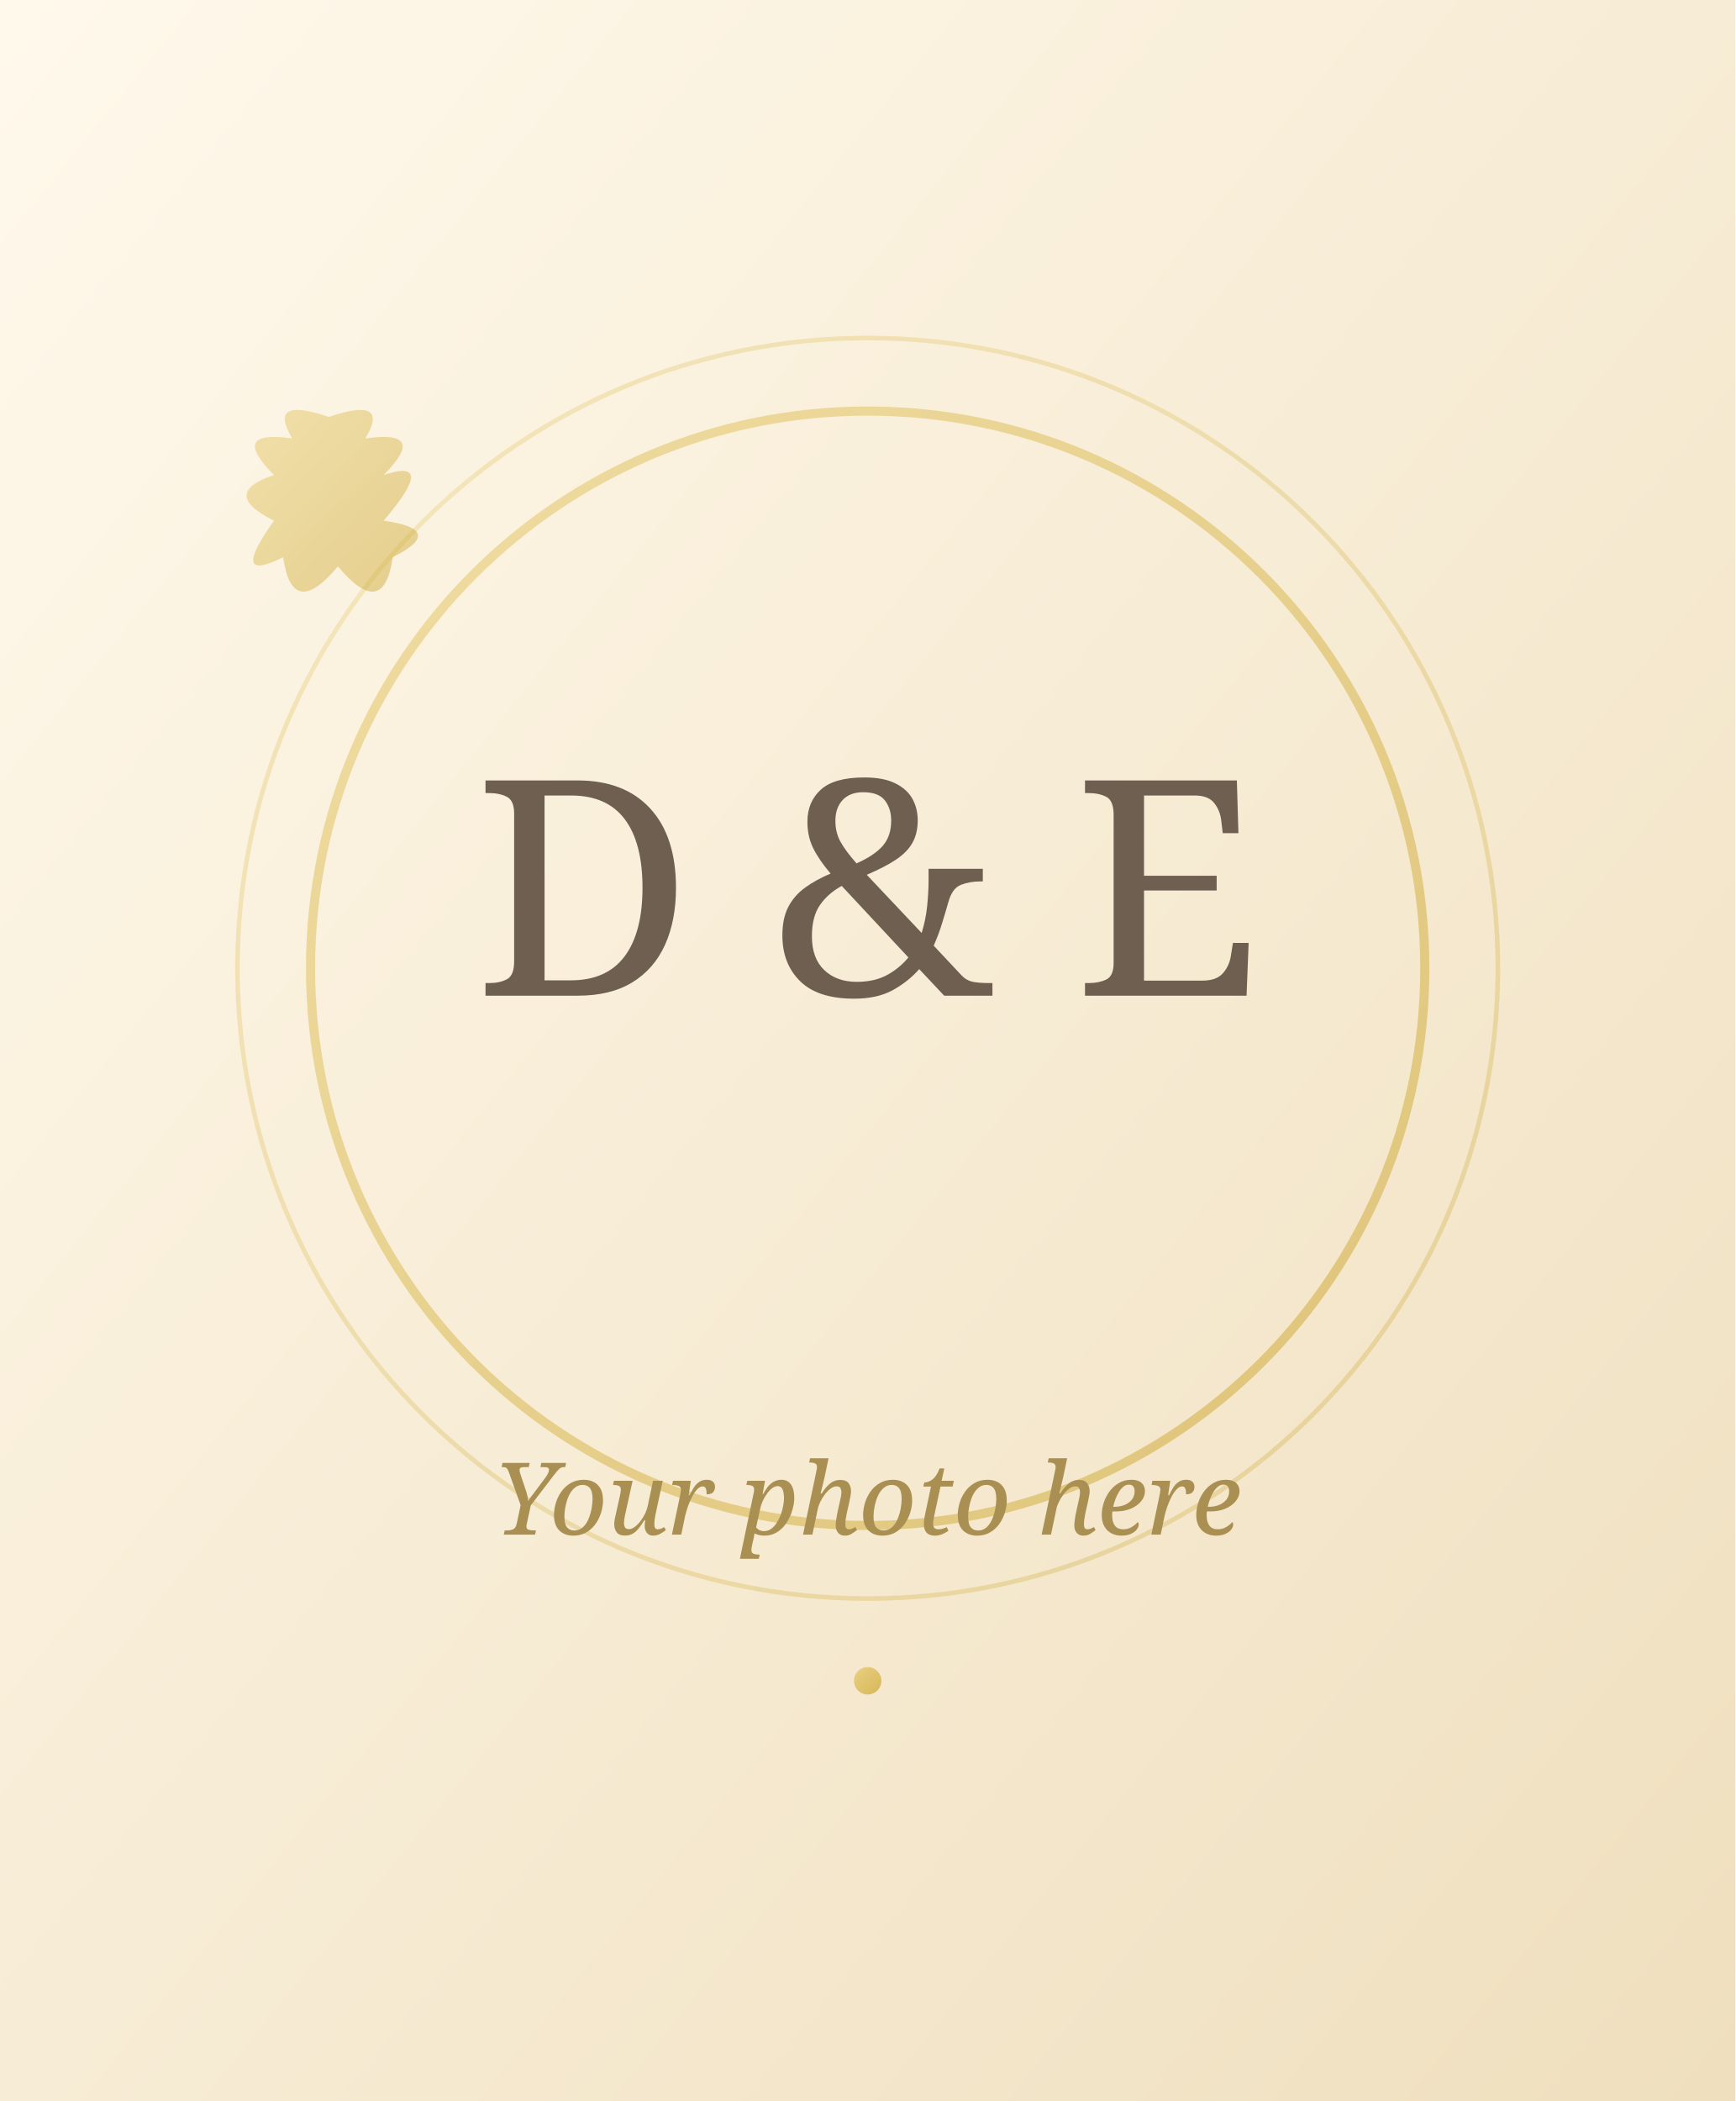
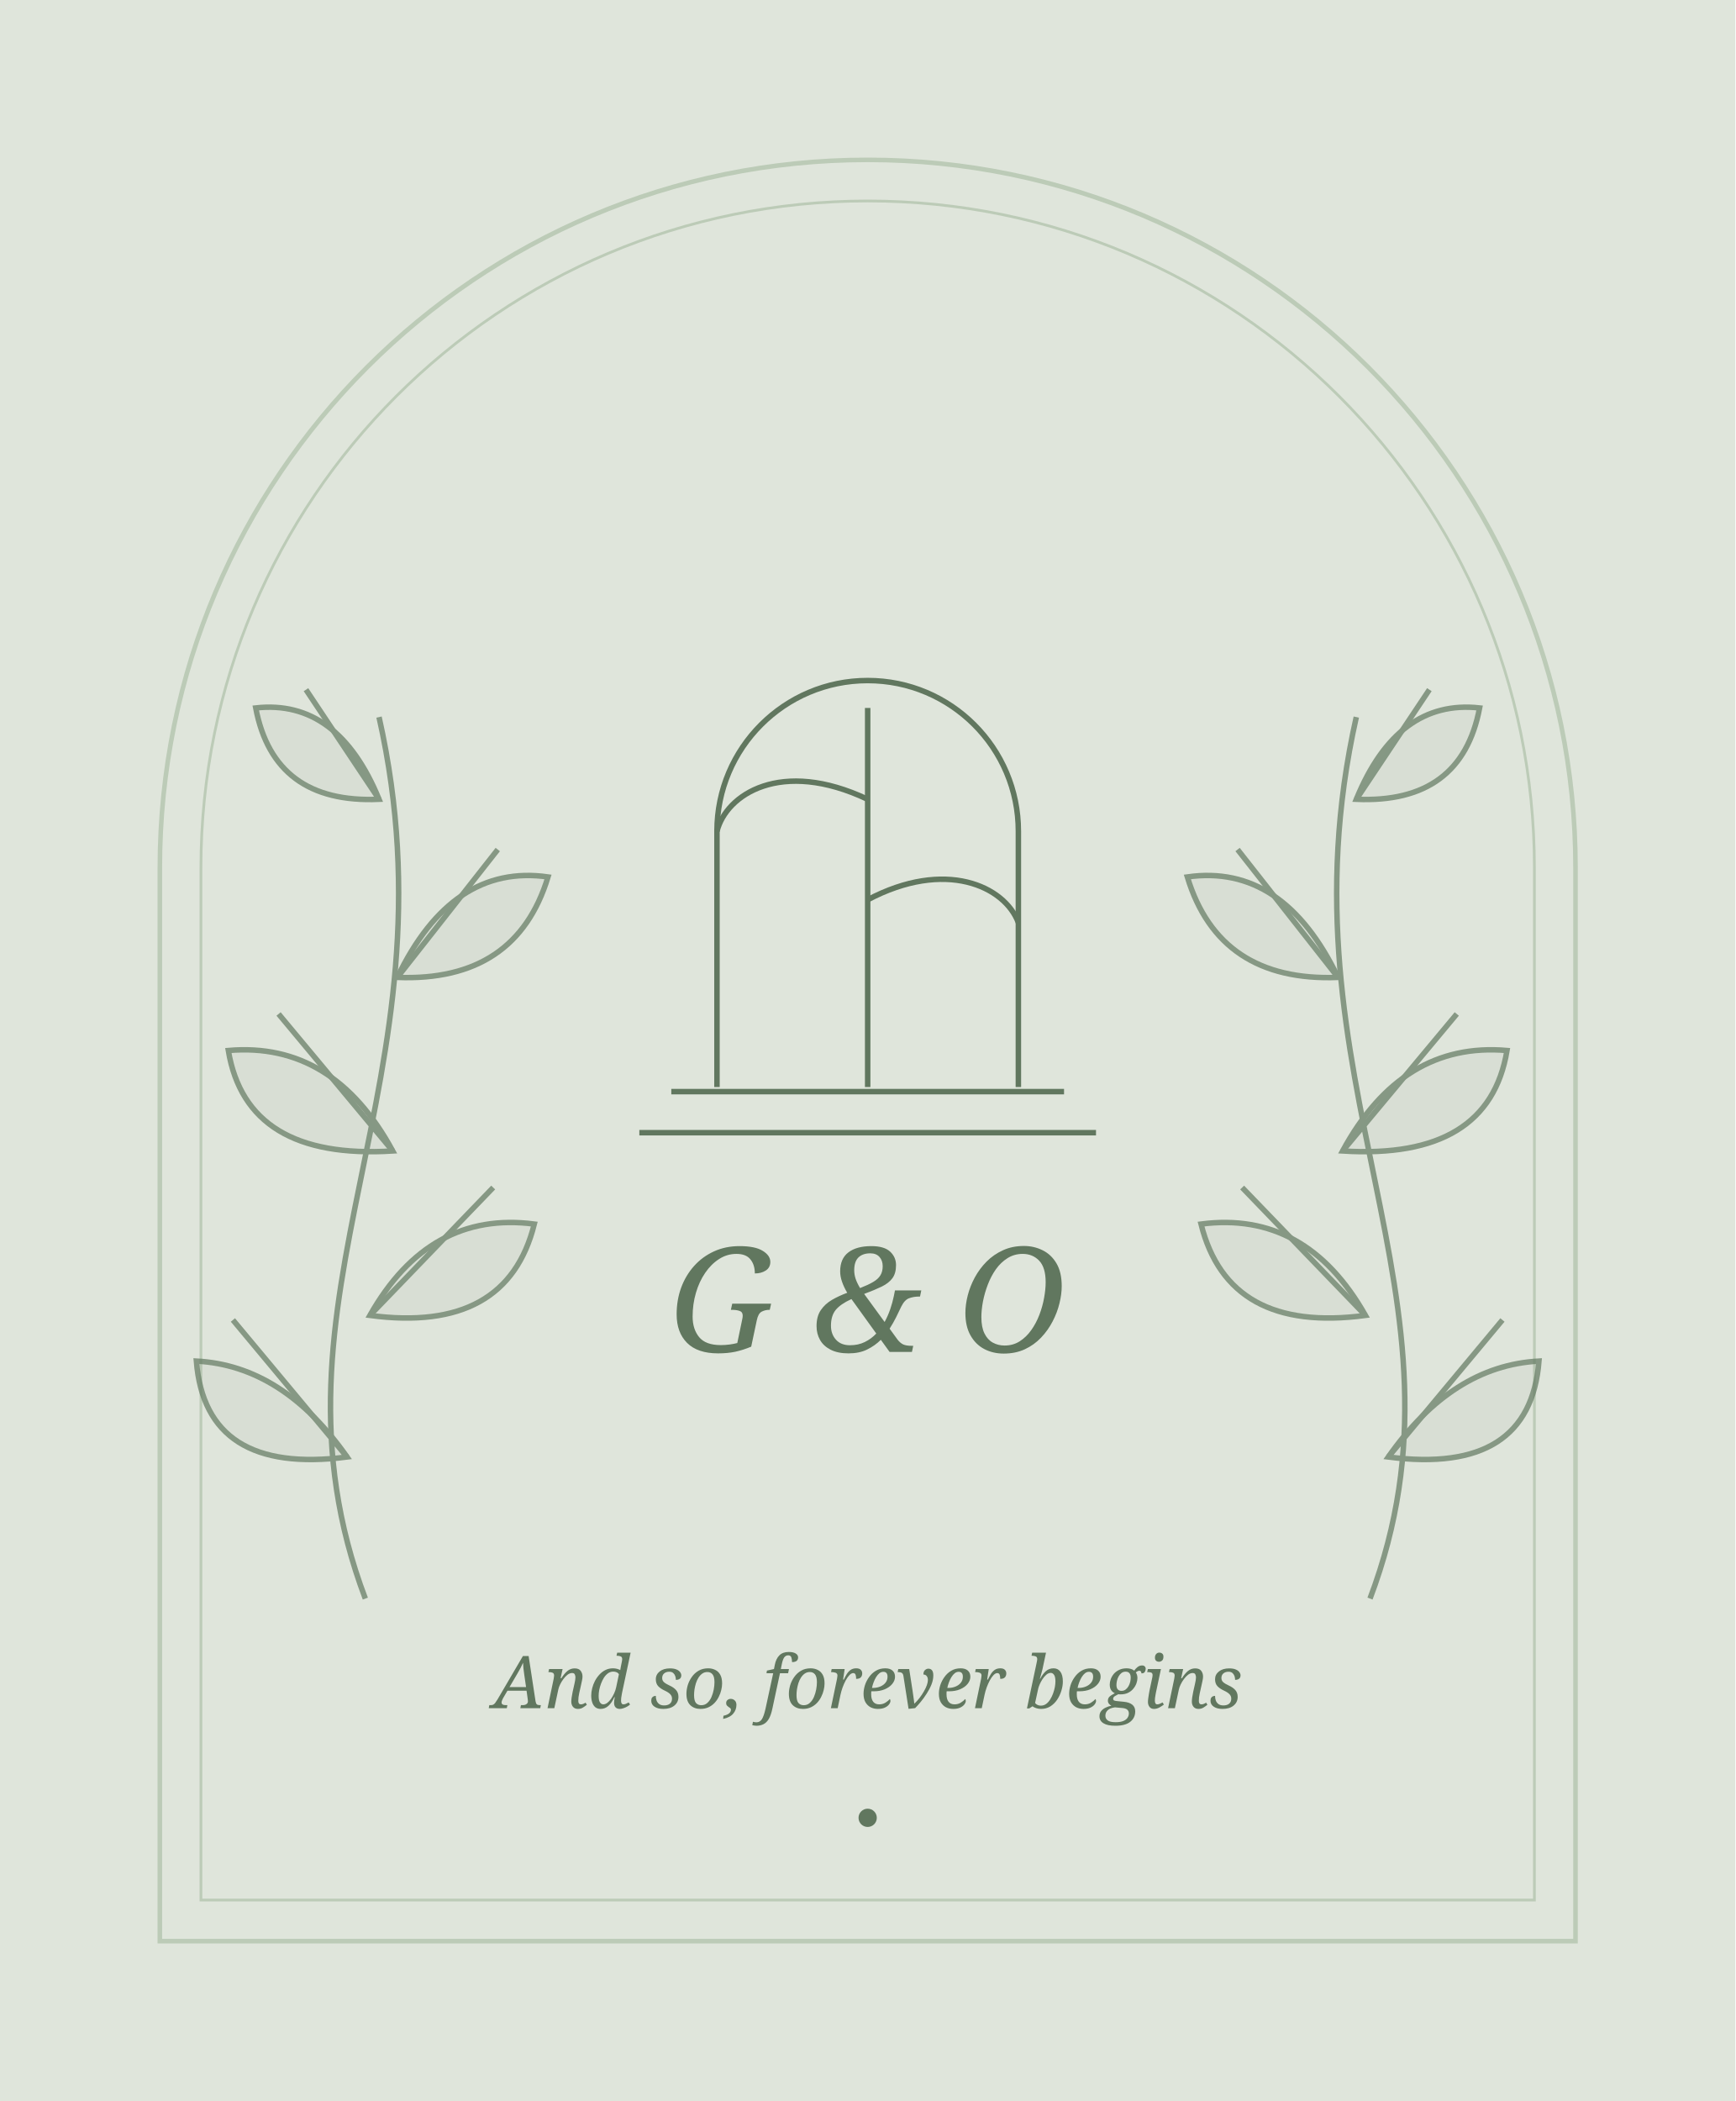
<svg xmlns="http://www.w3.org/2000/svg" viewBox="0 0 380 460" width="380" height="460">
-   <defs>
-     <linearGradient id="bg" x1="0" y1="0" x2="1" y2="1">
-       <stop offset="0" stop-color="#fff9ec" />
-       <stop offset="1" stop-color="#efdfbe" />
-     </linearGradient>
-     <linearGradient id="gold" x1="0" y1="0" x2="1" y2="1">
-       <stop offset="0" stop-color="#e4c662" />
-       <stop offset="1" stop-color="#c9a227" />
-     </linearGradient>
-   </defs>
-   <rect width="380" height="460" fill="url(#bg)" />
-   <circle cx="190" cy="212" r="122" fill="none" stroke="url(#gold)" stroke-width="2" opacity="0.5" />
-   <circle cx="190" cy="212" r="138" fill="none" stroke="url(#gold)" stroke-width="1" opacity="0.3" />
-   <path d="M70 92 q16 -6 10 4 q14 -2 4 8 q12 -4 0 10 q14 2 2 8 q-2 14 -12 2 q-10 12 -12 -2 q-12 6 -2 -8 q-12 -6 0 -10 q-10 -10 4 -8 q-6 -10 10 -4 z" fill="url(#gold)" opacity="0.45" />
-   <text x="190" y="218" text-anchor="middle" font-family="Georgia, serif" font-size="66" fill="#6f5f50">D &amp; E</text>
-   <text x="190" y="336" text-anchor="middle" font-family="Georgia, serif" font-style="italic" font-size="22" fill="#a98f52">Your photo here</text>
-   <circle cx="190" cy="368" r="3" fill="url(#gold)" opacity="0.7" />
+   <rect width="380" height="460" fill="#dfe5db" />
+   <path d="M35 425V190a155 155 0 0 1 310 0v235Z" fill="none" stroke="#bccbb7" />
+   <path d="M44 416V190a146 146 0 0 1 292 0v226Z" fill="none" stroke="#bccbb7" stroke-width=".6" />
+   <g stroke="#61775f" fill="none" stroke-width="1.2" opacity=".7">
+     <path d="M80 350C55 284 101 237 83 157M76 319L51 289M81 288L108 260M86 252L61 222M87 214L109 186M83 175L67 151" />
+     <path d="M76 319Q45 323 43 298Q62 299 76 319ZM81 288Q111 292 117 268Q94 265 81 288ZM86 252Q54 254 50 230Q73 228 86 252ZM87 214Q113 215 120 192Q99 189 87 214ZM83 175Q60 176 56 155Q74 153 83 175Z" fill="#61775f" fill-opacity=".08" />
+     <path d="M300 350C325 284 279 237 297 157M304 319L329 289M299 288L272 260M294 252L319 222M293 214L271 186M297 175L313 151" />
+     <path d="M304 319Q335 323 337 298Q318 299 304 319ZM299 288Q269 292 263 268Q286 265 299 288ZM294 252Q326 254 330 230Q307 228 294 252ZM293 214Q267 215 260 192Q281 189 293 214ZM297 175Q320 176 324 155Q306 153 297 175Z" fill="#61775f" fill-opacity=".08" />
+   </g>
+   <path d="M157 238V182a33 33 0 0 1 66 0v56M147 239h86M140 248h100M190 155v83" fill="none" stroke="#61775f" stroke-width="1.2" />
+   <path d="M190 175c-19-9-31-1-33 7M190 197c17-9 30-3 33 5" fill="none" stroke="#61775f" stroke-width="1.2" />
+   <text x="190" y="296" text-anchor="middle" font-family="Georgia,serif" font-style="italic" font-size="32" fill="#61775f">G &amp; O</text>
+   <text x="190" y="374" text-anchor="middle" font-family="Georgia,serif" font-style="italic" font-size="16" fill="#61775f">And so, forever begins</text>
+   <circle cx="190" cy="398" r="2" fill="#61775f" />
</svg>
